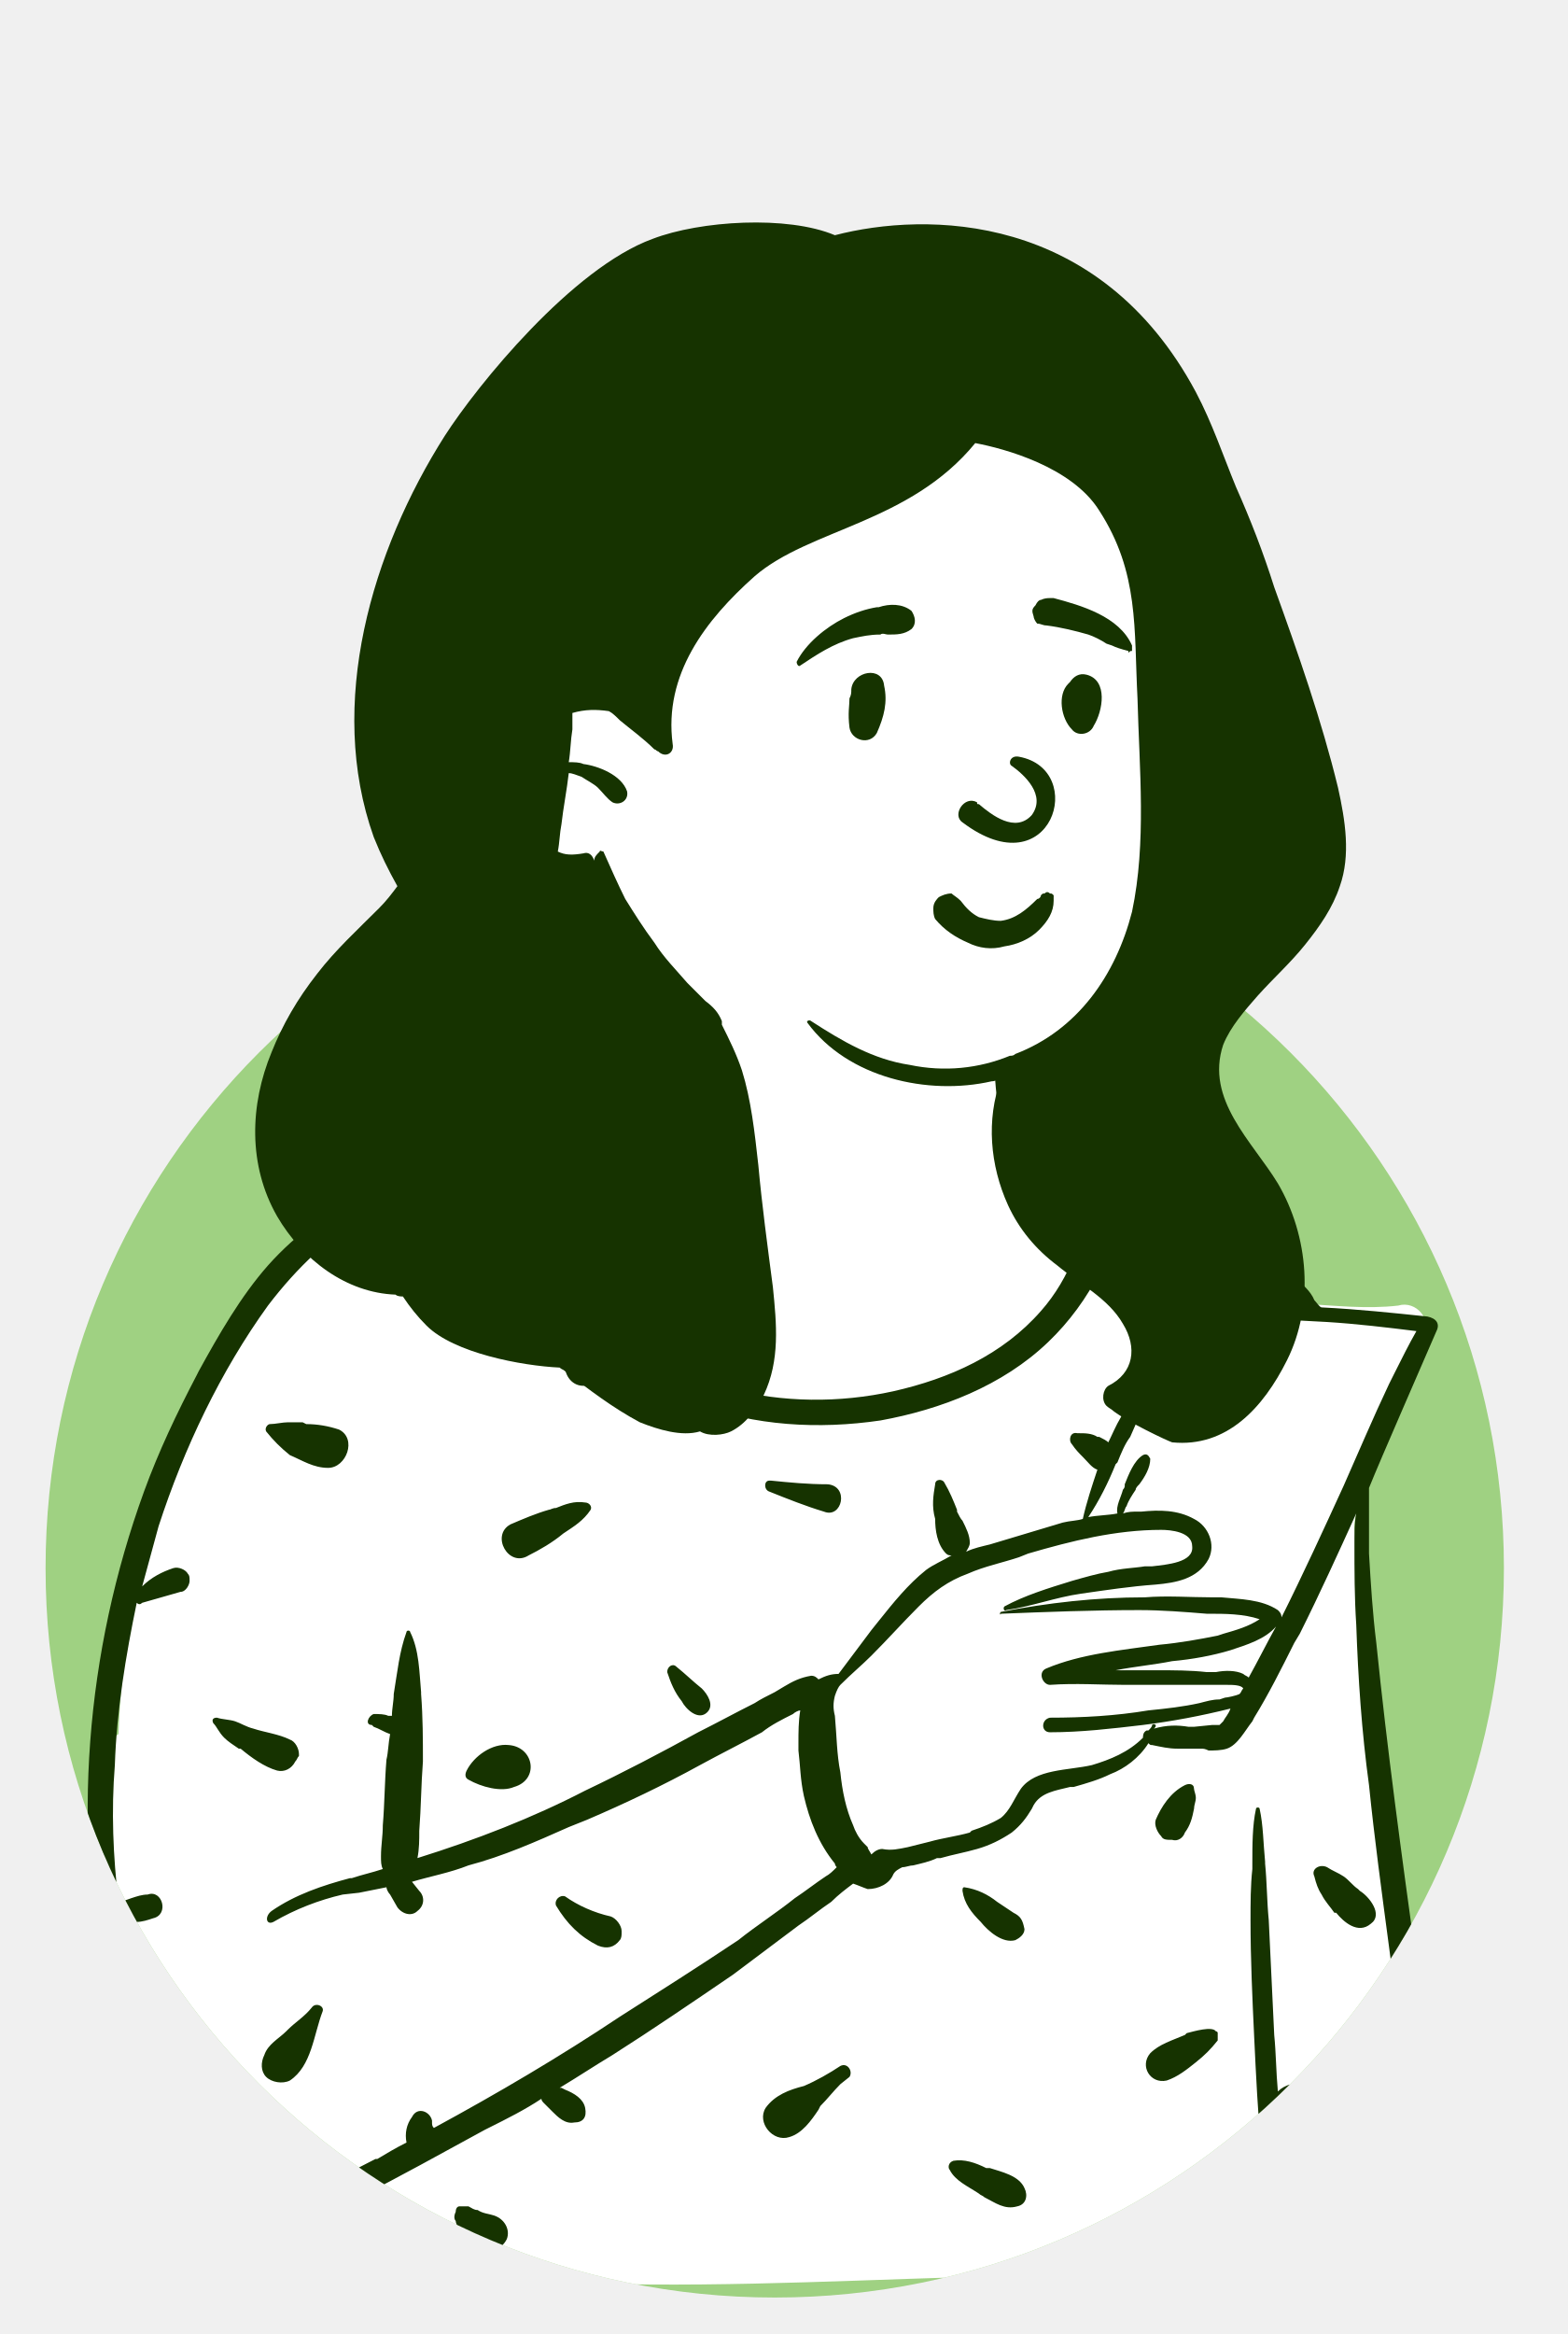
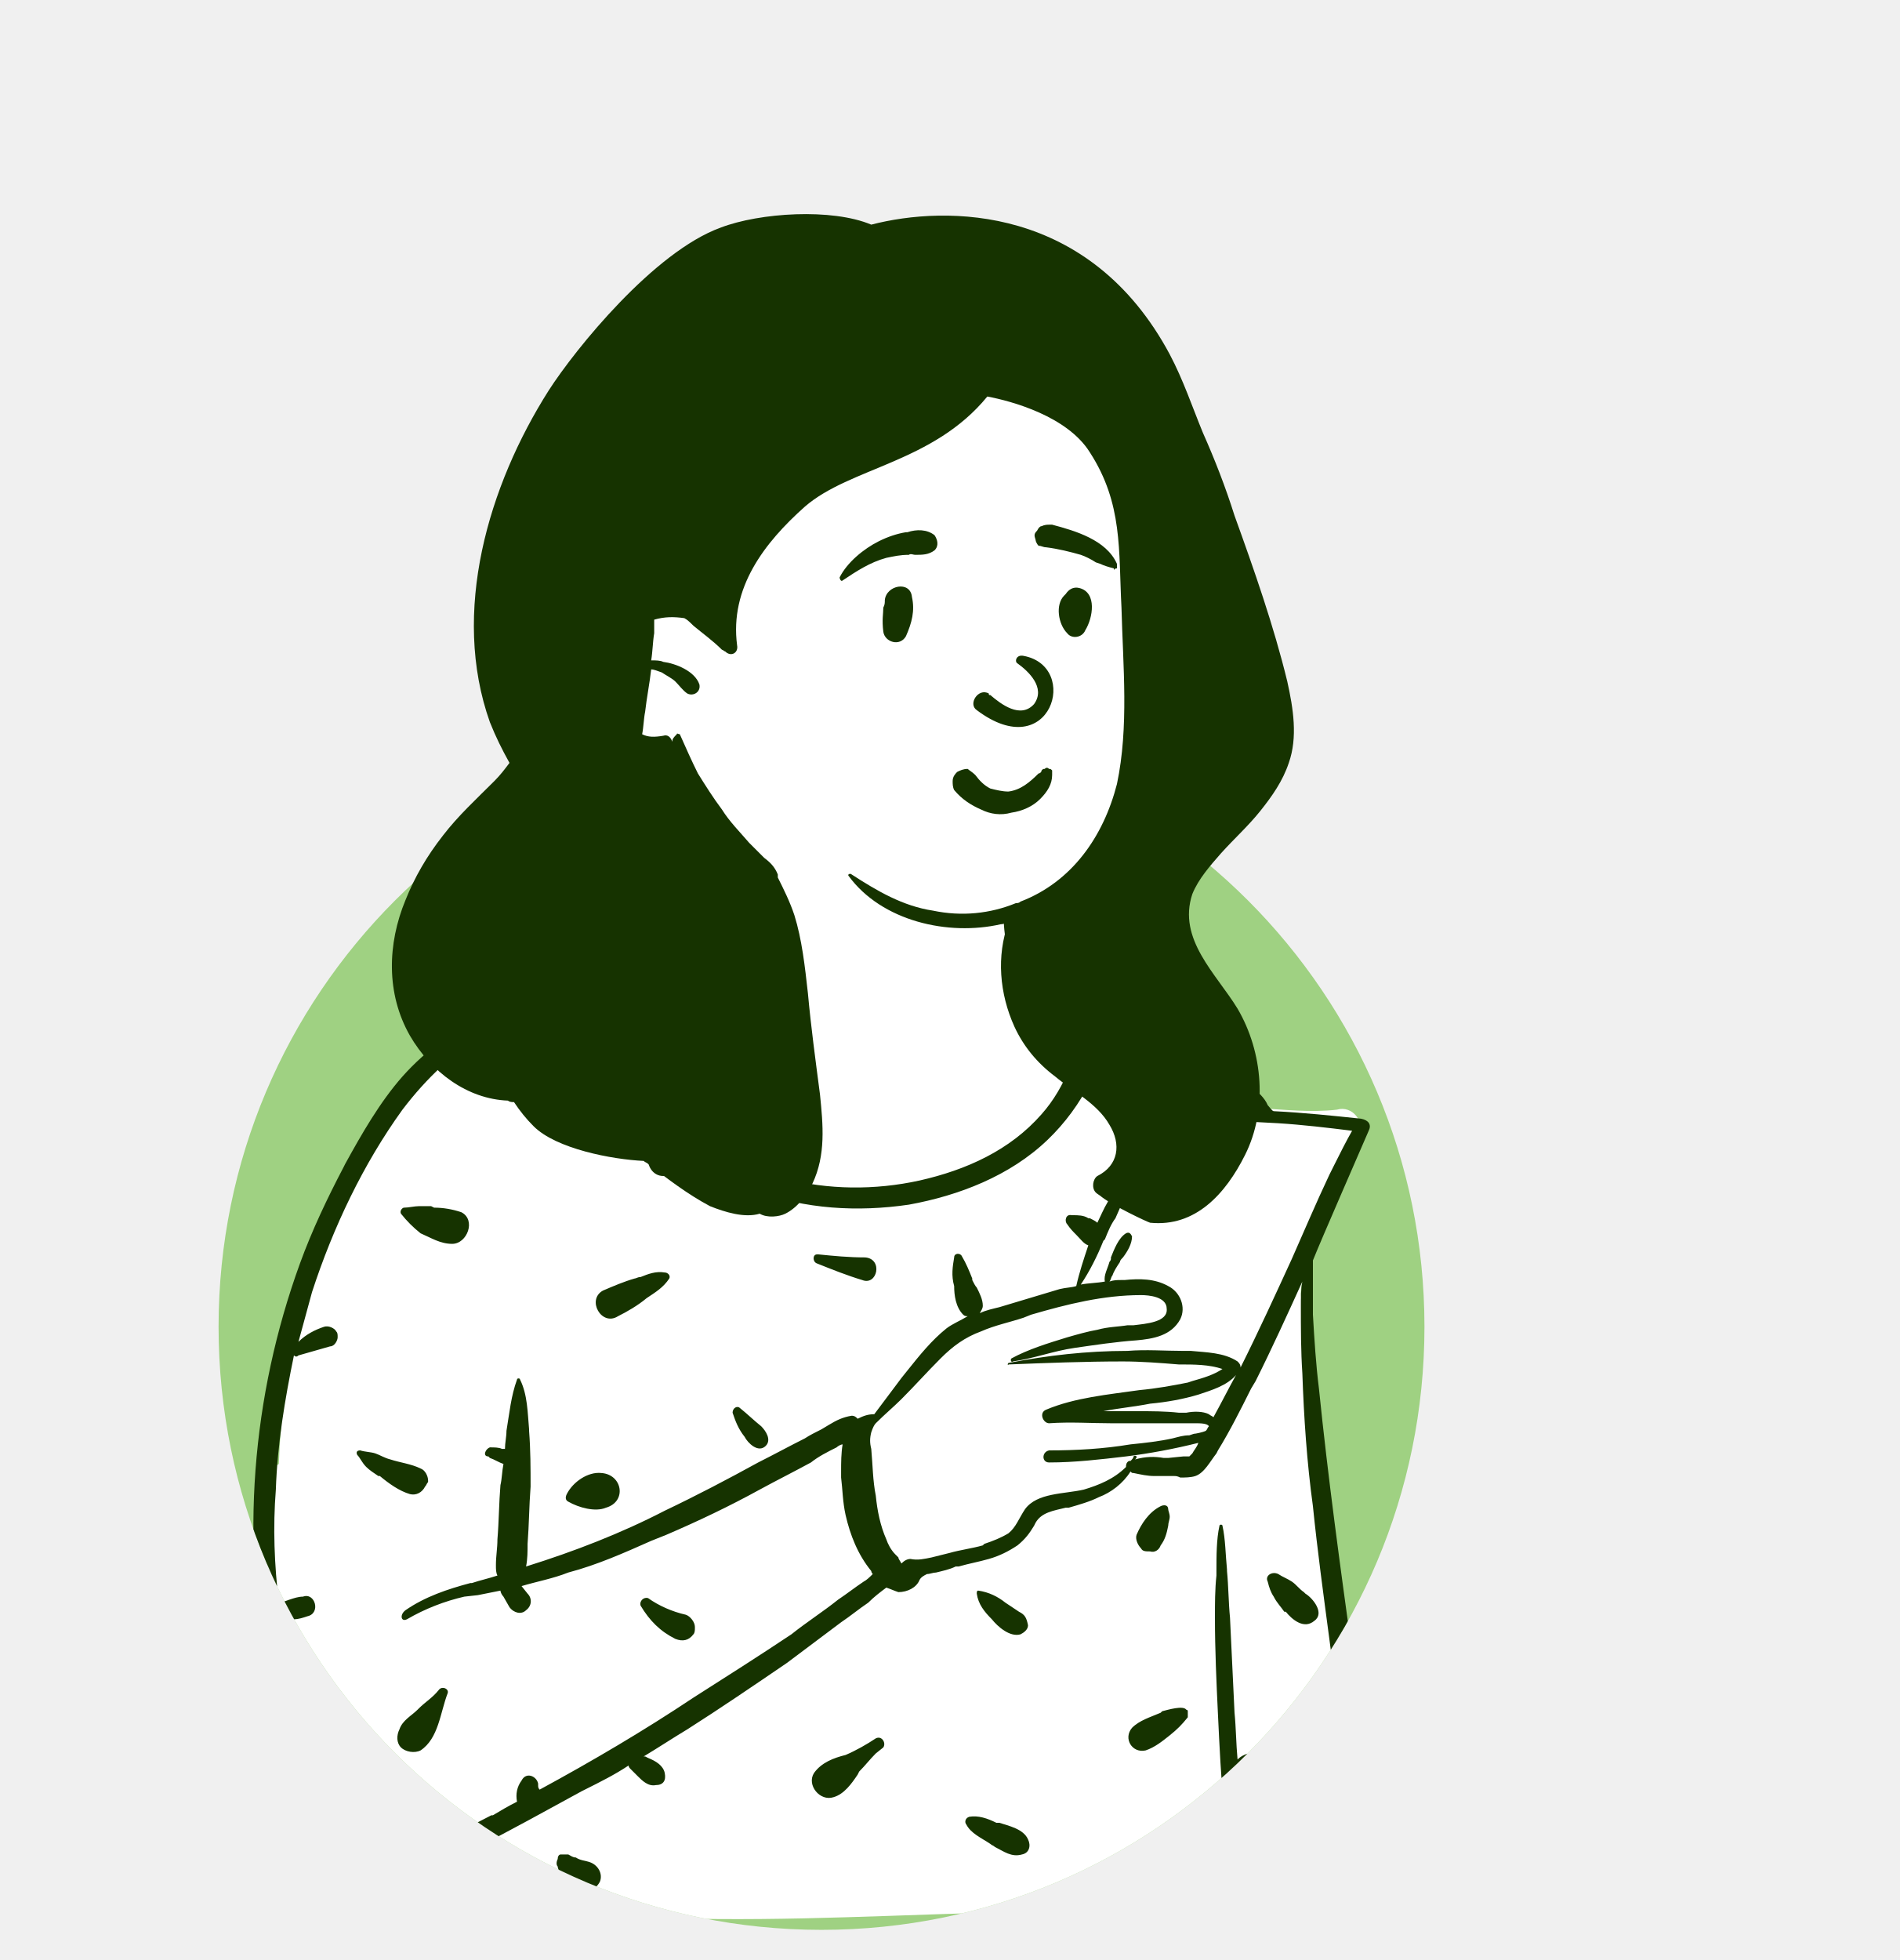
- <svg xmlns="http://www.w3.org/2000/svg" viewBox="0 -90 860 1280" width="860" height="1280">
+ <svg xmlns="http://www.w3.org/2000/svg" viewBox="-120 -110 1260 1300" width="1260" height="1300">
  <style>.k{fill:#163300}.b{fill:#FFFFFF}.ks{stroke:#163300}.bs{stroke:#FFFFFF}.s .k,.s .b{fill:#9FD182}</style>
  <defs>
    <clipPath id="c">
-       <path d="M25 -300H825V770A400 400 0 0 1 25 770Z" />
+       <path d="M-120 -110H1140V770H825A400 400 0 0 1 25 770H-120Z" />
    </clipPath>
  </defs>
  <circle cx="425" cy="770" r="400" fill="#9FD182" />
  <g clip-path="url(#c)">
    <g>
      <g transform="translate(0 459)">
        <path d="M689 328C686 319 690 311 693 302C702 273 712 244 726 217C731 208 722 197 712 200C695 202 677 200 660 199C653 183 637 176 623 167C608 157 593 147 578 138C577 131 567 129 562 134C546 124 527 126 510 120C497 99 496 77 492 57C491 48 493 39 487 31C466 3 387 -9 357 8C341 -2 341 16 339 27C336 32 334 38 335 45C318 81 279 97 244 110C240 105 233 106 229 109C199 116 170 127 144 145C116 154 96 177 81 202C79 205 79 208 79 210C34 276 13 355 10 435C-19 452 24 608 34 640C34 640 34 640 34 640C40 652 47 684 64 682C75 694 92 692 107 693C105 702 106 713 109 722C112 733 129 734 132 722C281 751 435 728 586 732C630 732 673 734 717 737C723 737 729 731 729 725C719 625 711 494 700 395C698 372 696 350 689 328Z" transform="translate(55 -33)" class="b" stroke="none" />
        <path d="M348 1C348 0 350 0 350 1C351 29 344 63 321 82C310 92 295 97 281 102L279 102L254 111C254 112 253 112 252 113C246 115 240 117 235 114C240 126 244 138 249 149C256 163 265 176 276 187C317 233 383 247 442 234C473 227 502 214 523 190C539 172 548 147 550 123C550 123 549 123 548 123C541 121 533 117 527 113L526 113C520 109 513 105 508 99C504 93 499 74 499 74C498 67 497 52 497 45C497 44 500 44 500 44C503 51 504 64 506 71L507 72C509 79 511 87 516 92C525 103 538 107 551 112C552 100 570 101 570 113C570 113 570 114 570 115C571 116 573 116 574 117L575 118C580 121 585 125 590 127C600 133 610 137 621 142C631 147 641 153 650 160C654 163 658 167 662 170L663 172C666 175 671 179 673 184C674 185 676 188 677 188C697 189 716 191 735 193C740 194 742 197 740 201C734 215 709 272 703 287C703 293 703 299 703 306L703 306C703 312 703 318 703 323C704 340 705 356 707 372C713 431 721 489 729 547C733 577 737 606 740 635C742 650 743 665 745 679C745 686 746 692 746 698L746 703C746 704 746 705 746 706C747 712 747 718 744 723C742 725 737 727 735 724C731 720 730 717 730 712C730 708 730 704 729 701C729 692 729 684 728 675C727 659 726 642 724 625C719 567 709 509 703 450C699 421 697 391 696 362C695 347 695 332 695 317C695 312 695 306 696 301C686 323 676 345 665 367L662 372C655 386 648 400 640 413L639 415C635 420 631 428 625 430C622 431 618 431 615 431C613 430 612 430 611 430C607 430 603 430 598 430C593 430 589 429 584 428C583 428 583 428 582 427C577 435 569 441 561 444C555 447 548 449 541 451L539 451C531 453 523 454 519 461L518 463C515 468 512 472 507 476C501 480 495 483 488 485C481 487 475 488 468 490L466 490C462 492 457 493 453 494C451 494 449 495 447 495C445 496 443 497 442 499C440 504 434 507 428 507C425 506 423 505 420 504C416 507 412 510 408 514C402 518 396 523 390 527C378 536 366 545 354 554C332 569 310 584 288 598C278 604 269 610 259 616L260 616L262 617C267 619 272 622 273 627C274 632 272 635 267 635C262 636 258 632 255 629C253 627 252 626 250 624C250 624 249 623 249 622C240 628 230 633 220 638L218 639C194 652 171 665 147 677C140 680 132 683 124 686C127 694 127 703 127 711C127 720 114 719 114 711L114 707C114 701 115 694 116 688C93 692 69 683 65 680C60 678 55 673 52 669C44 660 38 649 34 638C23 615 16 590 11 566C-9 474 -1 377 31 289C39 267 49 246 60 225L61 223C72 203 84 182 99 165C115 147 135 133 156 122C167 117 177 112 188 108C190 107 192 107 194 106C205 99 219 92 233 92C234 92 234 92 235 93C236 93 236 93 237 93C239 94 240 95 240 97L240 98C240 98 240 98 240 98C240 99 241 99 241 99C254 95 267 89 280 85L283 84C294 80 305 76 314 69C323 61 330 51 335 41C340 28 343 14 348 1ZM222 101C225 101 227 100 230 100C231 100 232 100 233 100C232 102 231 104 230 106C230 106 229 106 229 107C223 136 241 167 258 189C264 196 270 202 277 208C276 208 275 209 274 209L273 209C272 210 270 210 269 211C266 212 263 214 262 218C261 224 265 231 272 231C275 231 278 229 280 227C281 226 282 225 283 224L284 222C285 221 285 220 286 219C286 218 286 217 287 216C301 227 317 235 334 241C366 253 401 255 435 250C468 244 502 231 527 207C550 185 566 154 569 122C574 127 579 132 585 136C594 142 605 146 615 151C624 156 634 161 643 168C647 171 651 175 655 179C658 181 660 184 662 187C653 186 644 186 634 186C632 185 630 185 628 185C622 185 616 185 610 185C602 186 597 190 593 196C584 211 577 227 569 242L567 248C564 253 562 258 560 262C559 261 557 260 555 259L554 259C551 257 547 257 544 257L543 257C539 256 538 261 540 263C542 266 544 268 546 270C549 273 551 276 554 277C551 286 548 295 546 304C543 305 539 305 535 306C522 310 508 314 495 318C491 319 486 320 482 322C483 320 484 319 484 317C484 313 482 309 480 305C479 304 478 302 477 300L477 299C475 294 473 289 470 284C469 282 465 282 465 285C464 291 463 297 465 304C465 310 466 318 471 323C472 324 473 324 474 324C469 327 464 329 460 332C450 340 442 350 434 360L430 365C424 373 418 381 412 389C408 389 405 390 401 392C400 391 399 390 397 390C391 391 387 393 382 396L377 399C373 401 369 403 366 405C356 410 345 416 335 421C315 432 294 443 273 453C244 468 213 480 181 490C182 485 182 480 182 475C183 462 183 450 184 437C184 425 184 413 183 400L183 399C182 388 182 376 177 366C177 365 175 365 175 366C171 377 170 388 168 400C168 404 167 408 167 412C166 412 166 412 165 412C163 411 160 411 157 411C154 412 152 417 156 417L157 418C160 419 163 421 166 422C165 427 165 432 164 436C163 448 163 460 162 472C162 478 161 483 161 489C161 492 161 494 162 496C156 498 151 499 145 501L144 501C129 505 114 510 101 519C97 522 98 527 102 525C114 518 127 513 140 510L149 509C154 508 159 507 164 506C164 507 165 509 166 510L170 517C173 521 178 522 181 519C185 516 185 511 182 508L178 503C188 500 199 498 209 494C228 489 246 481 264 473L274 469C295 460 316 450 336 439C347 433 359 427 370 421C375 417 381 414 387 411C388 410 390 409 391 409C390 415 390 421 390 427L390 431C391 439 391 447 393 456C396 469 401 482 410 493C410 494 411 495 411 495C409 497 407 499 405 500C399 504 394 508 388 512C378 520 367 527 357 535C336 549 314 563 292 577C259 599 225 619 190 638C189 637 189 636 189 635L189 634C188 629 181 626 178 632C175 636 174 641 175 646C169 649 164 652 159 655L158 655C146 661 134 668 121 673C115 675 111 676 98 676C86 676 75 671 72 668C68 665 65 662 61 658C55 651 50 642 46 633C38 614 32 595 28 575L27 572C23 556 20 541 18 525C21 525 24 525 27 525C30 525 33 524 36 523C45 521 41 507 33 510C30 510 27 511 24 512C21 513 19 514 17 514C14 489 13 464 15 439C16 409 21 379 27 350C28 351 29 351 30 350C37 348 44 346 51 344C54 344 56 340 56 338C56 336 56 335 55 334C54 332 50 330 47 331C41 333 35 336 30 341C33 330 36 319 39 308C53 265 73 223 99 187C115 166 133 149 155 136C167 129 178 124 190 118C201 113 211 107 222 101ZM211 148C213 146 218 146 219 150C220 156 221 161 220 167C219 170 219 173 218 176C217 179 215 181 212 183C208 187 198 186 197 179L197 178C197 178 197 178 197 178C196 174 196 171 197 168C197 166 199 163 200 161L200 161C203 156 207 152 211 148ZM574 159L573 159C569 159 569 164 572 166C575 167 578 169 580 171C580 171 580 171 581 171C584 174 586 176 590 175C592 174 594 172 594 170C594 161 581 159 574 159ZM609 194C601 196 598 205 594 212C586 227 579 243 572 259C569 263 567 268 565 273C565 273 564 274 564 274C560 284 555 294 549 303C554 302 560 302 565 301C564 297 567 292 568 288C569 287 569 286 569 286L569 285C571 280 574 272 579 269C581 268 582 269 583 271C583 276 580 281 577 285C576 286 575 287 575 288C573 291 571 294 570 297C569 298 569 300 568 301C571 300 573 300 576 300L578 300C588 299 598 299 607 304C615 308 619 318 615 326C609 337 597 339 586 340C572 341 559 343 545 345C531 347 518 352 504 354C503 355 502 353 503 352C514 346 527 342 540 338L540 338C547 336 554 334 560 333C567 331 574 331 580 330L581 330C582 330 583 330 584 330C592 329 607 328 606 319C606 311 594 310 589 310C564 310 540 316 516 323L511 325C502 328 492 330 483 334C472 338 464 344 456 352C447 361 439 370 430 379C425 384 419 389 413 395C412 396 411 398 410 401C409 405 409 408 410 412C411 423 411 433 413 443C414 453 416 463 420 472C421 475 423 479 426 482L428 484C428 485 429 486 430 488C432 486 434 485 436 485C441 486 445 485 450 484C454 483 458 482 462 481C469 479 477 478 484 476L485 475C491 473 496 471 501 468C506 464 508 458 512 452C520 441 538 442 551 439C561 436 571 432 579 424L579 424C579 423 579 421 581 420L581 420C581 420 582 420 582 420C583 419 584 418 584 417C585 416 586 417 586 417C586 418 586 418 585 419C592 417 598 417 604 418C605 418 606 418 607 418L617 417C618 417 621 417 621 417L621 417C621 417 621 417 621 417L621 417C621 417 621 417 621 417C621 417 621 417 621 417C621 417 621 417 621 417C622 416 622 416 623 415C624 413 626 411 627 408C611 412 595 415 579 417C562 419 545 421 528 421C523 421 523 414 528 413C546 413 564 412 582 409C592 408 601 407 610 405C614 404 617 403 621 403L624 402C625 402 630 401 632 400C633 399 633 398 634 397C633 395 628 395 625 395L625 395L625 395C625 395 625 395 625 395C622 395 619 395 616 395L616 395L616 395L616 395L616 395L616 395L616 395L616 395L616 395L616 395C614 395 613 395 611 395C602 395 594 395 585 395L585 395L583 395C579 395 574 395 569 395C556 395 542 394 528 395C524 395 521 388 526 386C545 378 567 376 588 373C599 372 610 370 620 368L623 367C630 365 637 363 643 359C634 356 624 356 615 356L614 356C602 355 589 354 577 354C552 354 526 355 501 356C501 357 500 356 501 355C527 350 553 347 580 347C592 346 605 347 617 347L622 347C632 348 644 348 653 354C654 355 655 356 655 358C667 334 678 310 689 286C697 268 705 249 714 230L717 224C721 216 725 208 729 201C713 199 696 197 680 196C665 195 616 193 609 194ZM616 246C623 237 627 227 628 217C630 206 615 203 613 215L613 215C611 218 608 222 607 224L606 226C602 232 600 240 604 246C607 251 613 250 616 246ZM110 251C111 251 113 251 115 251C116 251 117 251 118 251L120 252C126 252 132 253 138 255C148 260 142 276 132 276C124 276 118 272 111 269C106 265 102 261 98 256C97 254 99 252 100 252C103 252 107 251 110 251ZM406 285C395 285 385 284 375 283L374 283C371 283 371 288 374 289C384 293 394 297 404 300C414 304 418 286 406 285ZM253 299C254 299 255 298 257 298C262 296 267 294 273 295C275 295 277 297 276 299C272 305 267 308 261 312L261 312C255 317 248 321 242 324C231 331 221 313 232 307C239 304 246 301 253 299ZM627 376C636 373 646 370 652 363C647 372 642 382 637 391C636 390 635 390 634 389C630 387 624 387 619 388C617 388 616 388 614 388C605 387 596 387 587 387C580 387 572 387 564 387C574 385 585 384 595 382C606 381 617 379 627 376ZM318 388C318 385 321 383 323 385C328 389 332 393 337 397L337 397C340 400 344 406 340 410C335 415 328 408 326 404C322 399 320 394 318 388ZM71 413C69 413 68 414 69 416C71 418 72 421 75 424C77 426 80 428 83 430L84 430C90 435 97 440 104 442C108 443 112 441 114 437C115 436 115 435 116 434L116 433C116 430 114 426 111 425C105 422 97 421 91 419C87 418 84 416 81 415C78 414 74 414 71 413ZM208 442C212 434 222 427 231 428C245 429 248 447 234 451C227 454 216 451 209 447C207 446 207 444 208 442ZM607 452C607 449 604 449 602 450C594 454 589 462 586 469C585 472 587 476 589 478C590 480 592 480 595 480C598 481 601 479 602 476C605 472 606 468 607 463C607 461 608 459 608 457C608 455 607 453 607 452ZM641 463C641 462 643 462 643 463C645 472 645 482 646 492L646 493C647 503 647 514 648 524C649 545 650 566 651 587C652 597 652 607 653 618C655 616 657 615 660 614C663 613 666 613 670 613C675 613 678 617 678 621C677 626 673 628 668 627C663 627 658 626 654 625C654 633 655 641 655 649C656 659 657 670 658 680C658 681 658 682 658 684C661 682 664 681 668 680L669 680C669 680 669 680 670 680C675 678 680 677 684 680C687 682 688 686 685 689C682 693 676 693 671 693C671 693 670 693 670 693L667 693C664 692 661 692 659 692C659 698 659 705 659 712C658 716 653 717 652 713C649 703 648 693 647 682C646 673 645 663 644 654L644 651C642 630 641 609 640 588C639 567 638 545 638 524C638 515 638 505 639 496L639 493C639 483 639 472 641 463ZM680 495C676 493 671 496 673 500C674 504 675 507 677 510C679 514 682 517 684 520L685 520C689 525 697 532 704 526C711 521 703 511 698 508L697 507C694 505 692 502 689 500C686 498 683 497 680 495ZM480 508C480 507 480 506 481 506C488 507 494 510 499 514C502 516 505 518 508 520C512 522 513 524 514 529C514 532 511 534 509 535C502 537 494 530 490 525L490 525C485 520 481 515 480 508ZM262 511C259 510 256 513 257 516C263 526 270 533 280 538C285 540 289 539 292 535C293 534 293 532 293 531L293 530C293 527 290 523 287 522C278 520 269 516 262 511ZM129 574C130 571 125 569 123 572C119 577 114 580 110 584L109 585C105 589 99 592 97 598C95 602 95 607 98 610C101 613 107 614 111 612C123 604 124 587 129 574ZM603 586C607 585 617 582 619 585C619 585 620 585 620 586C620 587 620 588 620 590C616 595 613 598 608 602L608 602C603 606 598 610 592 612C583 614 577 604 583 597C588 592 595 590 602 587L603 586ZM413 604C417 602 420 607 418 610L413 614C409 618 406 622 402 626L401 628C397 634 392 641 385 643C376 646 367 635 372 627C377 620 385 617 393 615C400 612 407 608 413 604ZM475 656C481 655 487 657 493 660C493 660 494 660 494 660L495 660C501 662 511 664 514 671C516 675 515 680 510 681C503 683 498 679 492 676C491 675 490 675 489 674L489 674C483 670 476 667 473 661C472 660 472 657 475 656ZM204 681C203 681 202 682 202 684C202 684 202 684 202 684C201 686 201 688 202 689C202 691 204 693 205 694L206 695C208 699 212 702 216 704C221 706 227 705 230 699C232 694 229 688 223 686C220 685 217 685 214 683C212 683 211 682 209 681C207 681 206 681 204 681ZM621 685C620 682 616 680 614 682C606 688 601 699 601 708C602 717 613 719 618 712C622 705 624 693 621 685Z" transform="translate(48 -20)" class="k" fill-rule="evenodd" stroke="none" />
      </g>
    </g>
    <g transform="translate(225 0)">
      <g>
        <g>
          <path d="M396 175C392 113 372 42 313 12C182 -41 9 92 0 227C-3 273 23 324 70 337C80 350 96 359 112 366C297 462 417 384 396 175L396 175Z" transform="translate(36 95)" class="b" stroke="none" />
          <path d="M559 200C553 181 546 163 538 145C531 128 525 110 516 93C463 -6 368 -6 318 7C292 -4 244 -1 218 9C174 25 122 89 104 117C64 180 39 264 65 337C69 347 73 355 78 364C75 368 72 372 68 376C56 388 44 399 34 412C23 426 15 440 9 455C-3 484 -4 517 12 545C26 569 50 587 77 588C78 589 80 589 81 589C85 595 89 600 94 605C109 620 146 627 167 628C168 629 169 629 170 630C183 640 196 650 211 658C221 662 234 666 244 663C249 666 257 665 261 663C269 659 275 651 279 643C288 624 286 604 284 584C281 561 278 539 276 517C274 499 272 481 267 465C264 456 260 448 256 440C256 439 256 438 256 438C254 433 251 430 247 427C247 427 246 426 246 426C244 424 242 422 240 420C239 419 238 418 237 417C231 410 224 403 219 395C213 387 208 379 203 371C199 363 195 354 191 345C190 345 189 344 189 345C187 347 186 348 186 350L186 350C185 347 183 345 180 346C174 347 170 347 166 345C167 340 167 335 168 330C169 321 171 311 172 302C174 302 176 303 179 304C182 306 186 308 188 310C191 313 193 316 196 318C200 320 205 317 204 312C201 303 188 298 180 297C178 296 175 296 172 296C173 290 173 284 174 278C174 275 174 272 174 269C181 267 187 267 194 268C196 269 198 271 200 273C206 278 213 283 219 289C220 289 220 290 221 290C225 294 230 291 229 286C224 248 247 218 274 194C304 168 359 165 395 121C411 124 448 134 463 158C485 192 482 223 484 261C485 300 489 340 481 378C472 413 451 443 417 456C416 457 415 457 414 457C397 464 378 466 359 462C339 459 322 449 305 438C304 437 302 438 303 439C325 469 369 479 404 471C406 471 407 470 409 470C401 492 403 517 413 539C419 552 428 563 440 572C452 582 468 590 476 604C484 617 482 631 468 638C465 640 464 646 467 649C468 650 470 651 471 652C479 658 500 668 503 669C533 672 553 650 566 624C581 594 578 556 561 527C547 504 521 481 531 451C535 441 543 432 550 424C559 414 568 406 576 396C584 386 591 376 595 364C601 347 598 328 594 310C585 273 572 236 559 200Z" transform="translate(-85 32)" class="k" stroke="none" />
        </g>
      </g>
      <g transform="translate(159 186)">
        <g>
          <path d="M141 0L139 0C138 0 136 0 134 1C133 1 132 2 131 4C129 6 129 7 130 10C130 11 131 13 132 14C134 14 135 15 137 15C145 16 153 18 160 20C163 21 167 23 170 25L173 26C175 27 178 28 182 29C182 29 182 30 182 30C183 29 183 29 184 29L184 29C184 28 184 28 184 26C177 10 156 4 141 0ZM44 5L45 5C51 3 58 3 63 7C65 10 66 14 63 17C59 20 55 20 50 20C49 20 47 19 46 20C40 20 36 21 31 22C20 25 11 31 2 37C1 38 0 36 0 35C5 25 16 16 26 11C32 8 38 6 44 5ZM30 50C31 40 47 37 48 48C50 57 48 65 44 74C40 81 30 78 29 71C28 63 29 59 29 55C30 53 30 52 30 50ZM159 42C155 41 152 43 150 46C150 46 150 46 149 47C143 53 145 66 151 72C154 76 161 75 163 70C168 62 171 45 159 42ZM129 119C137 108 125 97 118 92C116 91 117 86 122 87C160 94 140 160 91 123C85 119 92 108 99 112C99 113 99 113 100 113C107 119 120 129 129 119ZM94 189C87 186 81 182 76 176C75 174 75 172 75 170C75 167 77 165 78 164C80 163 82 162 85 162C86 163 88 164 90 166L90 166C93 170 96 173 100 175C104 176 108 177 112 177C120 176 126 171 132 165C133 165 134 164 134 163C135 162 135 162 136 162C137 161 138 161 139 162C140 162 140 162 141 163C141 164 141 165 141 166C141 172 138 177 133 182C128 187 121 190 114 191C107 193 100 192 94 189Z" transform="translate(53 52)" class="k" fill-rule="evenodd" stroke="none" />
        </g>
      </g>
    </g>
  </g>
</svg>
